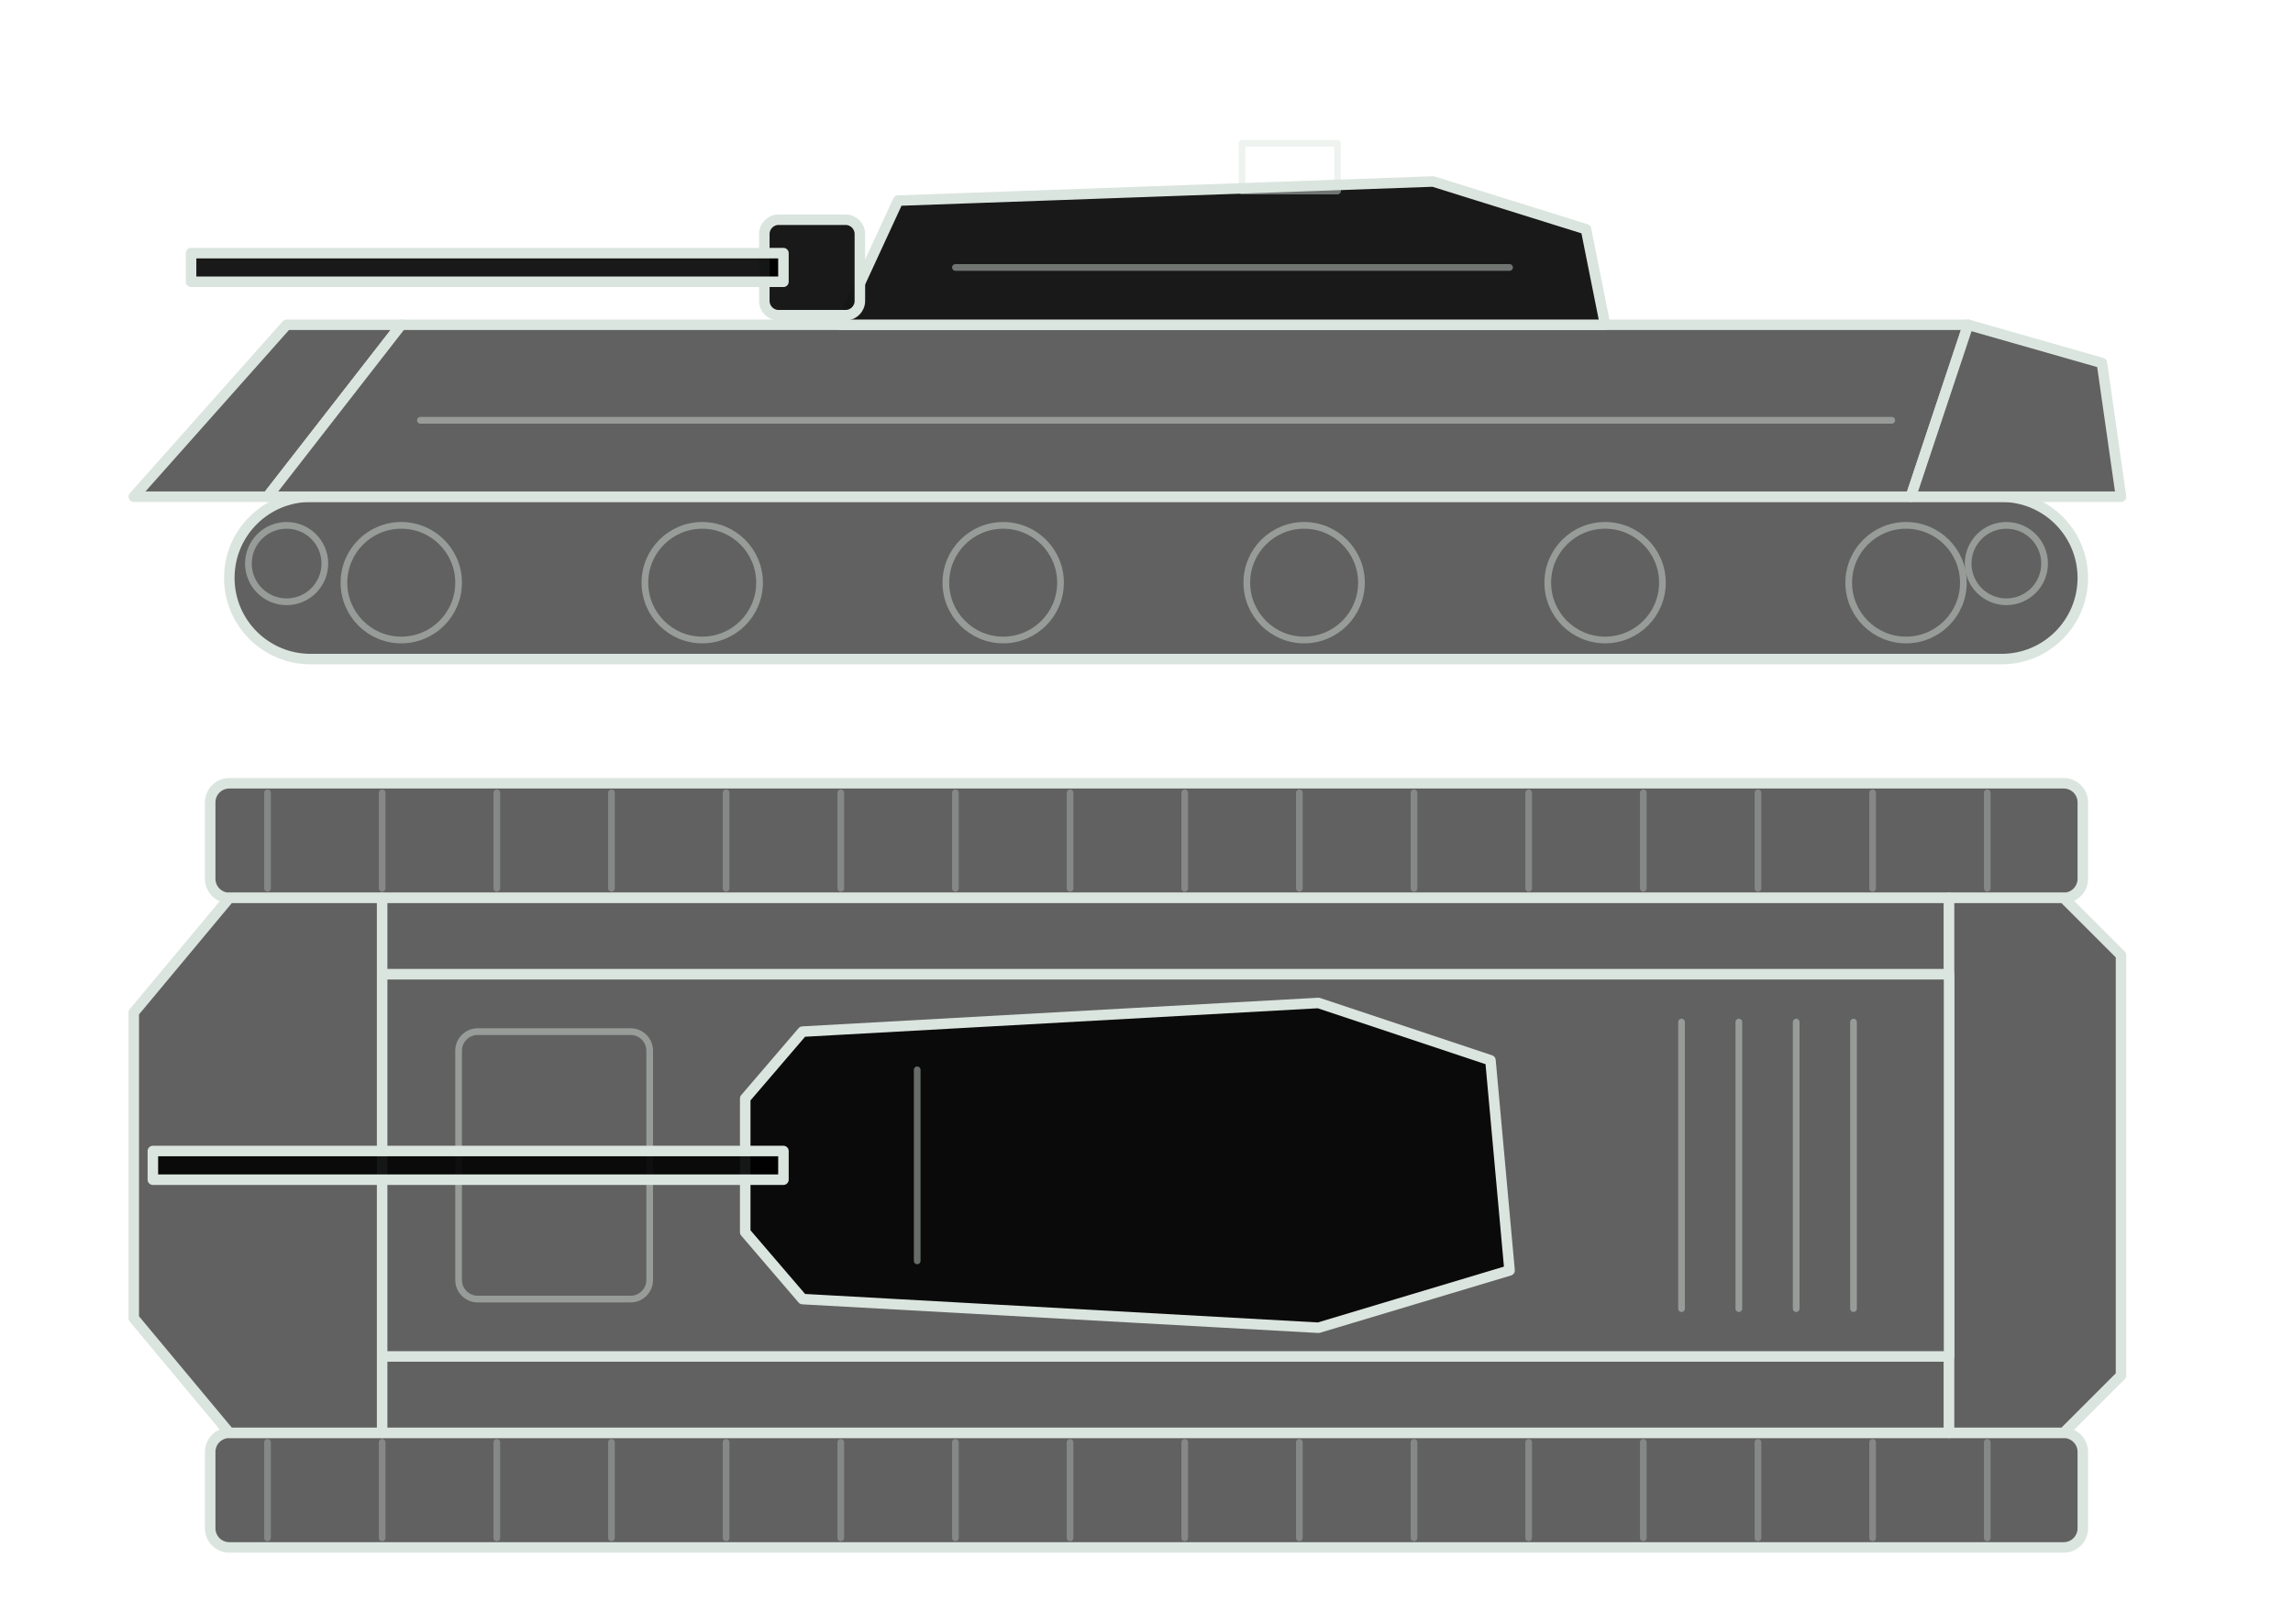
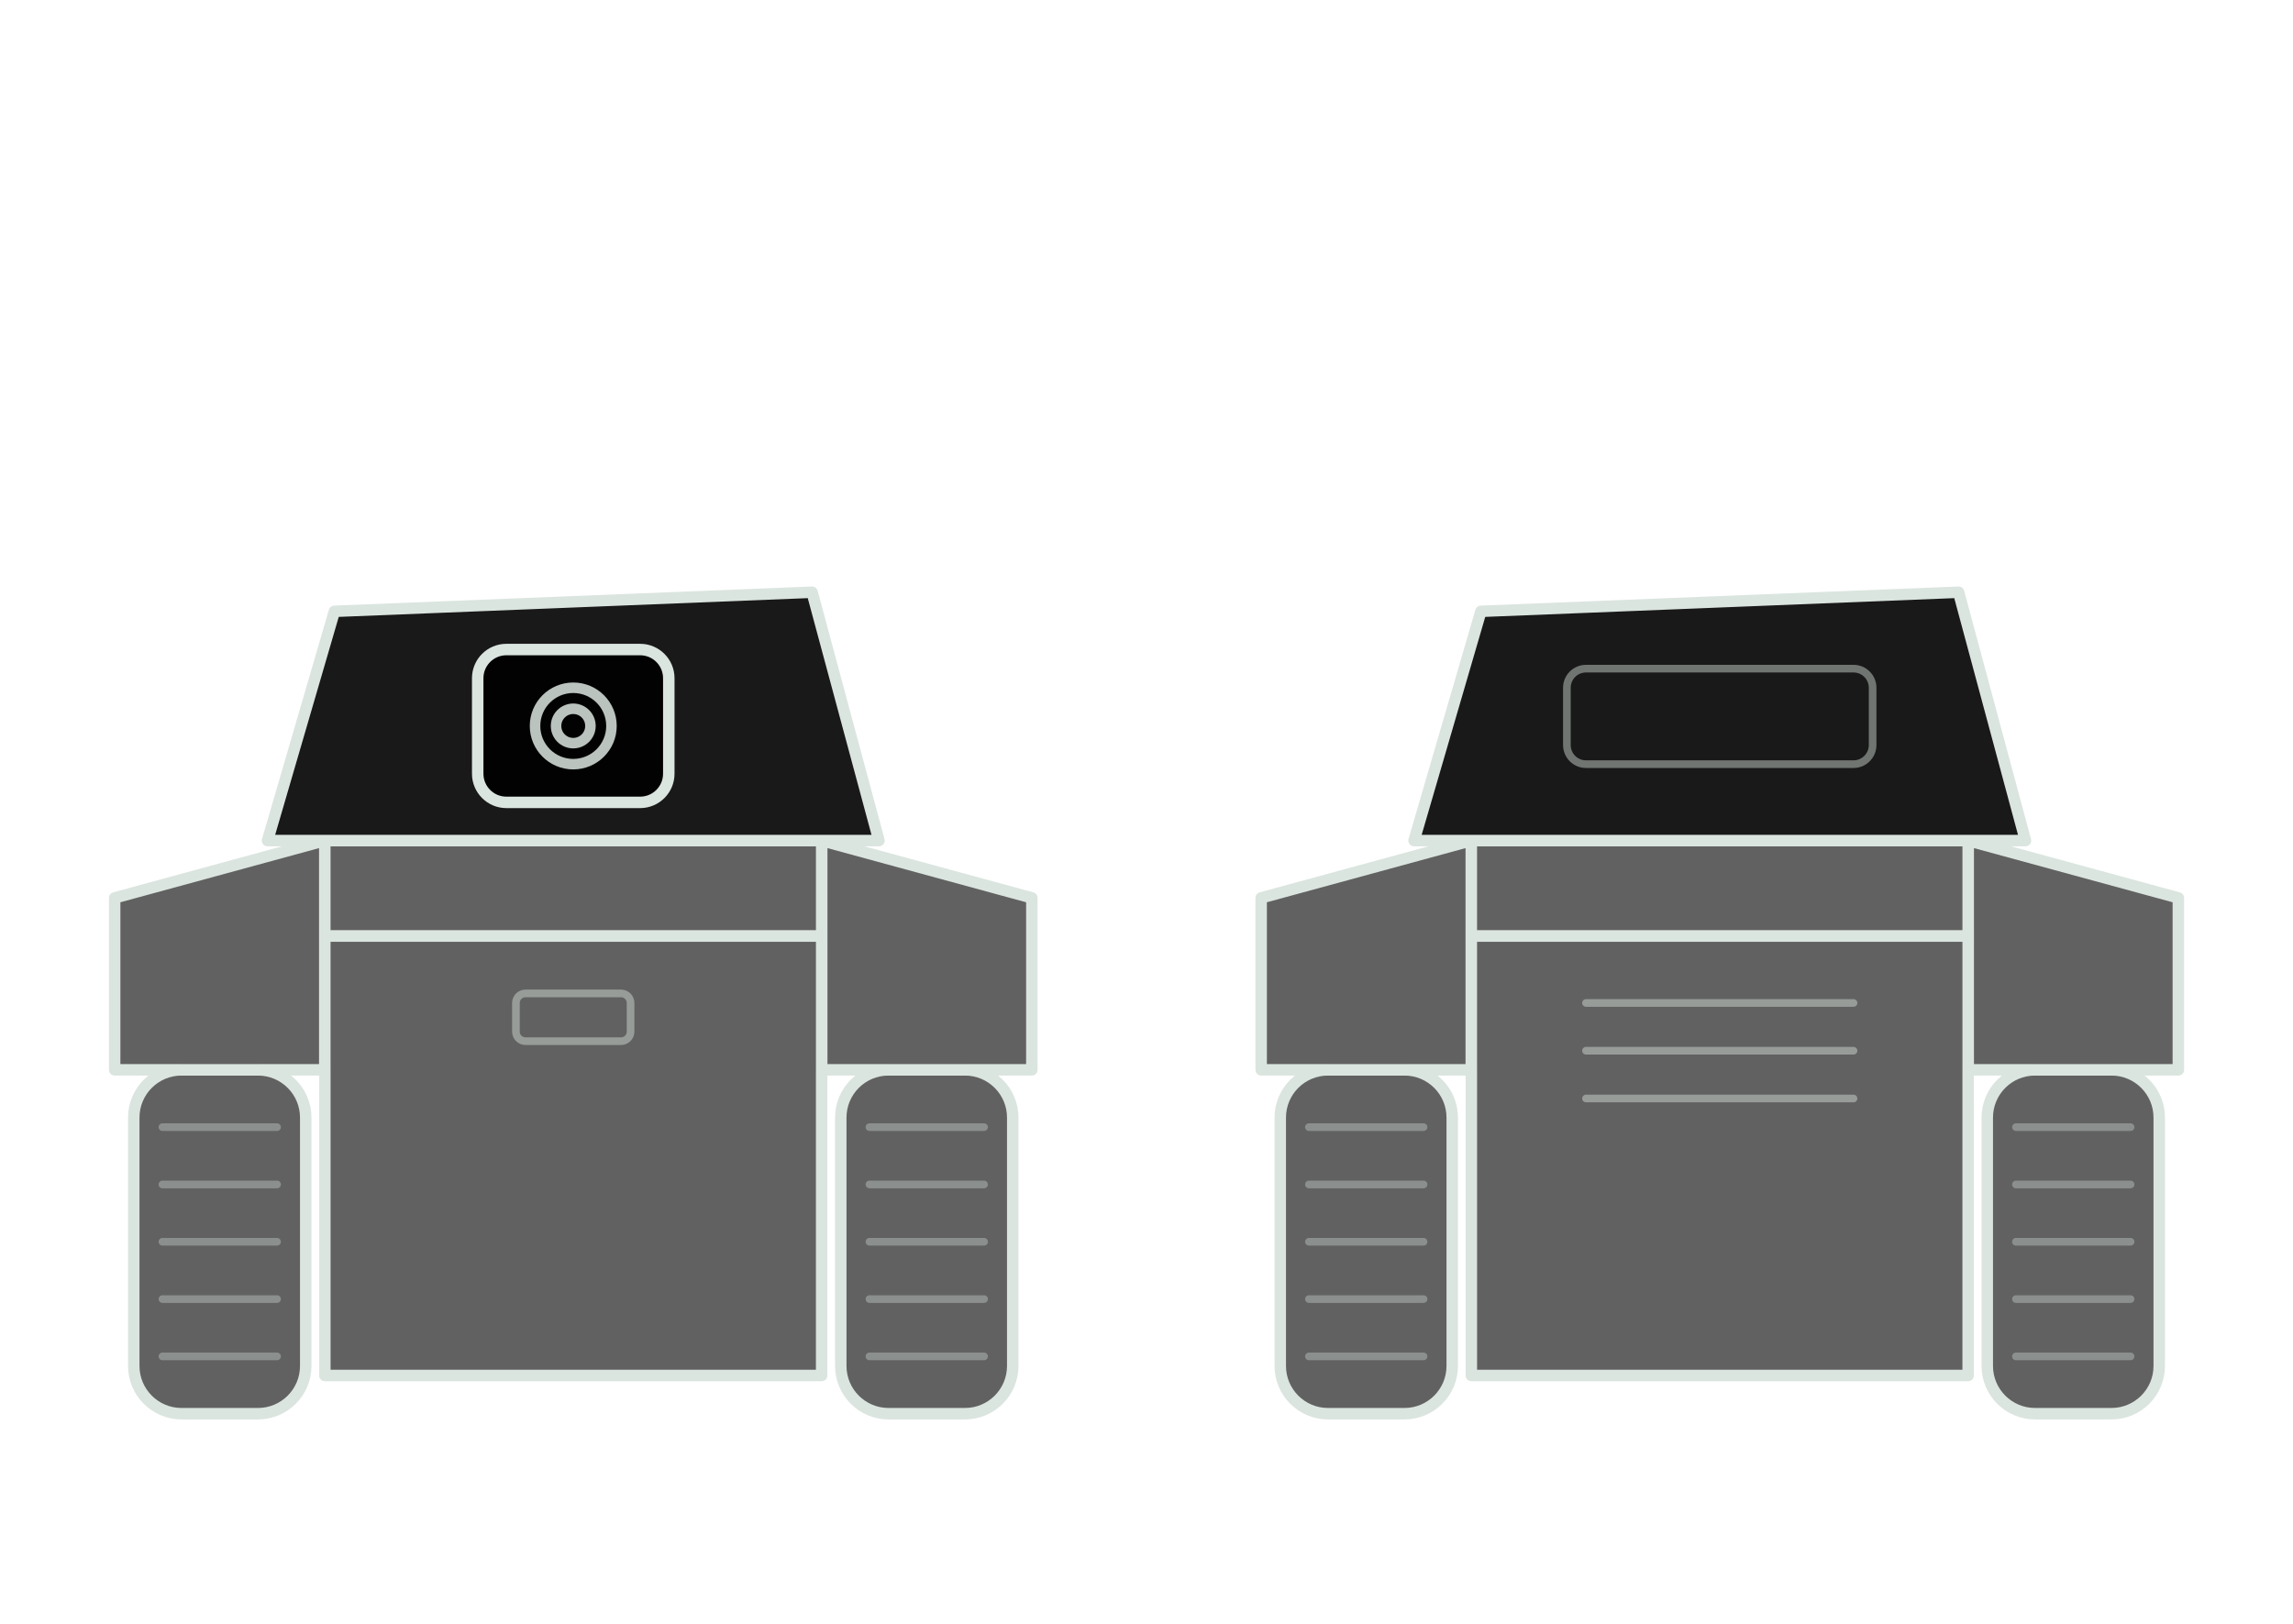
<svg xmlns="http://www.w3.org/2000/svg" viewBox="0 0 240 170">
-   <g id="part-DRIVE" fill="currentColor" fill-opacity=".62" stroke="#dbe5df" stroke-width="1.1" stroke-linejoin="round">
-     <rect x="24" y="52" width="194" height="17" rx="8.5" />
+   <g id="part-DRIVE" fill="currentColor" fill-opacity=".62" stroke="#dbe5df" stroke-width="1.2" stroke-linejoin="round">
+     <rect x="14" y="112" width="18" height="36" rx="5" />
+     <rect x="88" y="112" width="18" height="36" rx="5" />
  </g>
-   <g fill="none" stroke="#dbe5df" stroke-opacity=".45" stroke-width=".7" stroke-linecap="round" stroke-linejoin="round">
-     <circle cx="42" cy="61" r="6" />
-     <circle cx="73.5" cy="61" r="6" />
-     <circle cx="105" cy="61" r="6" />
-     <circle cx="136.5" cy="61" r="6" />
-     <circle cx="168" cy="61" r="6" />
-     <circle cx="199.5" cy="61" r="6" />
-     <circle cx="30" cy="59" r="4" />
-     <circle cx="210" cy="59" r="4" />
+   <g fill="none" stroke="#dbe5df" stroke-opacity=".35" stroke-width=".8" stroke-linecap="round" stroke-linejoin="round">
+     <line x1="17" y1="118" x2="29" y2="118" />
+     <line x1="17" y1="124" x2="29" y2="124" />
+     <line x1="17" y1="130" x2="29" y2="130" />
+     <line x1="17" y1="136" x2="29" y2="136" />
+     <line x1="17" y1="142" x2="29" y2="142" />
+     <line x1="91" y1="118" x2="103" y2="118" />
+     <line x1="91" y1="124" x2="103" y2="124" />
+     <line x1="91" y1="130" x2="103" y2="130" />
+     <line x1="91" y1="136" x2="103" y2="136" />
+     <line x1="91" y1="142" x2="103" y2="142" />
  </g>
-   <g id="part-FRONT" fill="currentColor" fill-opacity=".62" stroke="#dbe5df" stroke-width="1.1" stroke-linejoin="round">
-     <polygon points="14,52 30,34 42,34 28,52" />
+   <g id="part-RIGHT" fill="currentColor" fill-opacity=".62" stroke="#dbe5df" stroke-width="1.2" stroke-linejoin="round">
+     <polygon points="12,94 34,88 34,112 12,112" />
  </g>
-   <g id="part-LEFT" fill="currentColor" fill-opacity=".62" stroke="#dbe5df" stroke-width="1.1" stroke-linejoin="round">
-     <polygon points="28,52 42,34 206,34 200,52" />
+   <g id="part-LEFT" fill="currentColor" fill-opacity=".62" stroke="#dbe5df" stroke-width="1.2" stroke-linejoin="round">
+     <polygon points="108,94 86,88 86,112 108,112" />
  </g>
-   <g id="part-REAR" fill="currentColor" fill-opacity=".62" stroke="#dbe5df" stroke-width="1.1" stroke-linejoin="round">
-     <polygon points="200,52 206,34 220,38 222,52" />
+   <g id="part-HULL" fill="currentColor" fill-opacity=".62" stroke="#dbe5df" stroke-width="1.2" stroke-linejoin="round">
+     <rect x="34" y="88" width="52" height="10" />
  </g>
-   <g fill="none" stroke="#dbe5df" stroke-opacity=".45" stroke-width=".7" stroke-linecap="round" stroke-linejoin="round">
-     <line x1="44" y1="44" x2="198" y2="44" />
+   <g id="part-FRONT" fill="currentColor" fill-opacity=".62" stroke="#dbe5df" stroke-width="1.2" stroke-linejoin="round">
+     <polygon points="34,98 86,98 86,144 34,144" />
  </g>
-   <g id="part-TURRET" fill="currentColor" fill-opacity=".9" stroke="#dbe5df" stroke-width="1.1" stroke-linejoin="round">
-     <polygon points="88,34 94,21 150,19 166,24 168,34" />
-     <rect x="80" y="23" width="10" height="10" rx="1.5" />
-     <rect x="20" y="26.5" width="62" height="3" />
+   <g fill="none" stroke="#dbe5df" stroke-opacity=".45" stroke-width=".8" stroke-linecap="round" stroke-linejoin="round">
+     <rect x="54" y="104" width="12" height="5" rx="1" />
  </g>
-   <g fill="none" stroke="#dbe5df" stroke-opacity=".45" stroke-width=".7" stroke-linecap="round" stroke-linejoin="round">
-     <rect x="130" y="15" width="10" height="5" />
-     <line x1="100" y1="28" x2="158" y2="28" />
+   <g id="part-DRIVE" fill="currentColor" fill-opacity=".62" stroke="#dbe5df" stroke-width="1.2" stroke-linejoin="round">
+     <rect x="134" y="112" width="18" height="36" rx="5" />
+     <rect x="208" y="112" width="18" height="36" rx="5" />
  </g>
-   <g id="part-DRIVE" fill="currentColor" fill-opacity=".62" stroke="#dbe5df" stroke-width="1.1" stroke-linejoin="round">
-     <rect x="22" y="82" width="196" height="12" rx="2" />
-     <rect x="22" y="150" width="196" height="12" rx="2" />
+   <g fill="none" stroke="#dbe5df" stroke-opacity=".35" stroke-width=".8" stroke-linecap="round" stroke-linejoin="round">
+     <line x1="137" y1="118" x2="149" y2="118" />
+     <line x1="137" y1="124" x2="149" y2="124" />
+     <line x1="137" y1="130" x2="149" y2="130" />
+     <line x1="137" y1="136" x2="149" y2="136" />
+     <line x1="137" y1="142" x2="149" y2="142" />
+     <line x1="211" y1="118" x2="223" y2="118" />
+     <line x1="211" y1="124" x2="223" y2="124" />
+     <line x1="211" y1="130" x2="223" y2="130" />
+     <line x1="211" y1="136" x2="223" y2="136" />
+     <line x1="211" y1="142" x2="223" y2="142" />
  </g>
-   <g fill="none" stroke="#dbe5df" stroke-opacity=".3" stroke-width=".7" stroke-linecap="round" stroke-linejoin="round">
-     <line x1="28" y1="83" x2="28" y2="93" />
-     <line x1="40" y1="83" x2="40" y2="93" />
-     <line x1="52" y1="83" x2="52" y2="93" />
-     <line x1="64" y1="83" x2="64" y2="93" />
-     <line x1="76" y1="83" x2="76" y2="93" />
-     <line x1="88" y1="83" x2="88" y2="93" />
-     <line x1="100" y1="83" x2="100" y2="93" />
-     <line x1="112" y1="83" x2="112" y2="93" />
-     <line x1="124" y1="83" x2="124" y2="93" />
-     <line x1="136" y1="83" x2="136" y2="93" />
-     <line x1="148" y1="83" x2="148" y2="93" />
-     <line x1="160" y1="83" x2="160" y2="93" />
-     <line x1="172" y1="83" x2="172" y2="93" />
-     <line x1="184" y1="83" x2="184" y2="93" />
-     <line x1="196" y1="83" x2="196" y2="93" />
-     <line x1="208" y1="83" x2="208" y2="93" />
-     <line x1="28" y1="151" x2="28" y2="161" />
-     <line x1="40" y1="151" x2="40" y2="161" />
-     <line x1="52" y1="151" x2="52" y2="161" />
-     <line x1="64" y1="151" x2="64" y2="161" />
-     <line x1="76" y1="151" x2="76" y2="161" />
-     <line x1="88" y1="151" x2="88" y2="161" />
-     <line x1="100" y1="151" x2="100" y2="161" />
-     <line x1="112" y1="151" x2="112" y2="161" />
-     <line x1="124" y1="151" x2="124" y2="161" />
-     <line x1="136" y1="151" x2="136" y2="161" />
-     <line x1="148" y1="151" x2="148" y2="161" />
-     <line x1="160" y1="151" x2="160" y2="161" />
-     <line x1="172" y1="151" x2="172" y2="161" />
-     <line x1="184" y1="151" x2="184" y2="161" />
-     <line x1="196" y1="151" x2="196" y2="161" />
-     <line x1="208" y1="151" x2="208" y2="161" />
+   <g id="part-LEFT" fill="currentColor" fill-opacity=".62" stroke="#dbe5df" stroke-width="1.2" stroke-linejoin="round">
+     <polygon points="132,94 154,88 154,112 132,112" />
  </g>
-   <g id="part-FRONT" fill="currentColor" fill-opacity=".62" stroke="#dbe5df" stroke-width="1.1" stroke-linejoin="round">
-     <polygon points="14,106 24,94 40,94 40,150 24,150 14,138" />
+   <g id="part-RIGHT" fill="currentColor" fill-opacity=".62" stroke="#dbe5df" stroke-width="1.2" stroke-linejoin="round">
+     <polygon points="228,94 206,88 206,112 228,112" />
  </g>
-   <g id="part-RIGHT" fill="currentColor" fill-opacity=".62" stroke="#dbe5df" stroke-width="1.1" stroke-linejoin="round">
-     <rect x="40" y="94" width="164" height="8" />
+   <g id="part-HULL" fill="currentColor" fill-opacity=".62" stroke="#dbe5df" stroke-width="1.2" stroke-linejoin="round">
+     <rect x="154" y="88" width="52" height="10" />
  </g>
-   <g id="part-LEFT" fill="currentColor" fill-opacity=".62" stroke="#dbe5df" stroke-width="1.1" stroke-linejoin="round">
-     <rect x="40" y="142" width="164" height="8" />
+   <g id="part-REAR" fill="currentColor" fill-opacity=".62" stroke="#dbe5df" stroke-width="1.2" stroke-linejoin="round">
+     <polygon points="154,98 206,98 206,144 154,144" />
  </g>
-   <g id="part-REAR" fill="currentColor" fill-opacity=".62" stroke="#dbe5df" stroke-width="1.1" stroke-linejoin="round">
-     <polygon points="204,94 216,94 222,100 222,144 216,150 204,150" />
+   <g fill="none" stroke="#dbe5df" stroke-opacity=".45" stroke-width=".8" stroke-linecap="round" stroke-linejoin="round">
+     <line x1="166" y1="105" x2="194" y2="105" />
+     <line x1="166" y1="110" x2="194" y2="110" />
+     <line x1="166" y1="115" x2="194" y2="115" />
  </g>
-   <g id="part-HULL" fill="currentColor" fill-opacity=".62" stroke="#dbe5df" stroke-width="1.1" stroke-linejoin="round">
-     <rect x="40" y="102" width="164" height="40" />
+   <g id="part-TURRET" fill="currentColor" fill-opacity=".9" stroke="#dbe5df" stroke-width="1.2" stroke-linejoin="round">
+     <polygon points="28,88 35,64 85,62 92,88" />
+     <rect x="50" y="68" width="20" height="16" rx="3" />
  </g>
-   <g fill="none" stroke="#dbe5df" stroke-opacity=".45" stroke-width=".7" stroke-linecap="round" stroke-linejoin="round">
-     <line x1="176" y1="107" x2="176" y2="137" />
-     <line x1="182" y1="107" x2="182" y2="137" />
-     <line x1="188" y1="107" x2="188" y2="137" />
-     <line x1="194" y1="107" x2="194" y2="137" />
-     <rect x="48" y="108" width="20" height="28" rx="2" />
+   <g fill="none" stroke="#dbe5df" stroke-opacity=".85" stroke-width="1.1" stroke-linecap="round" stroke-linejoin="round">
+     <circle cx="60" cy="76" r="4" />
+     <circle cx="60" cy="76" r="1.8" />
  </g>
-   <g id="part-TURRET" fill="currentColor" fill-opacity=".9" stroke="#dbe5df" stroke-width="1.1" stroke-linejoin="round">
-     <polygon points="84,108 138,105 156,111 158,133 138,139 84,136 78,129 78,115" />
-     <rect x="16" y="120.5" width="66" height="3" />
+   <g id="part-TURRET" fill="currentColor" fill-opacity=".9" stroke="#dbe5df" stroke-width="1.2" stroke-linejoin="round">
+     <polygon points="148,88 155,64 205,62 212,88" />
  </g>
-   <g fill="none" stroke="#dbe5df" stroke-opacity=".45" stroke-width=".7" stroke-linecap="round" stroke-linejoin="round">
-     <line x1="96" y1="112" x2="96" y2="132" />
+   <g fill="none" stroke="#dbe5df" stroke-opacity=".45" stroke-width=".8" stroke-linecap="round" stroke-linejoin="round">
+     <rect x="164" y="70" width="32" height="10" rx="2" />
  </g>
</svg>
